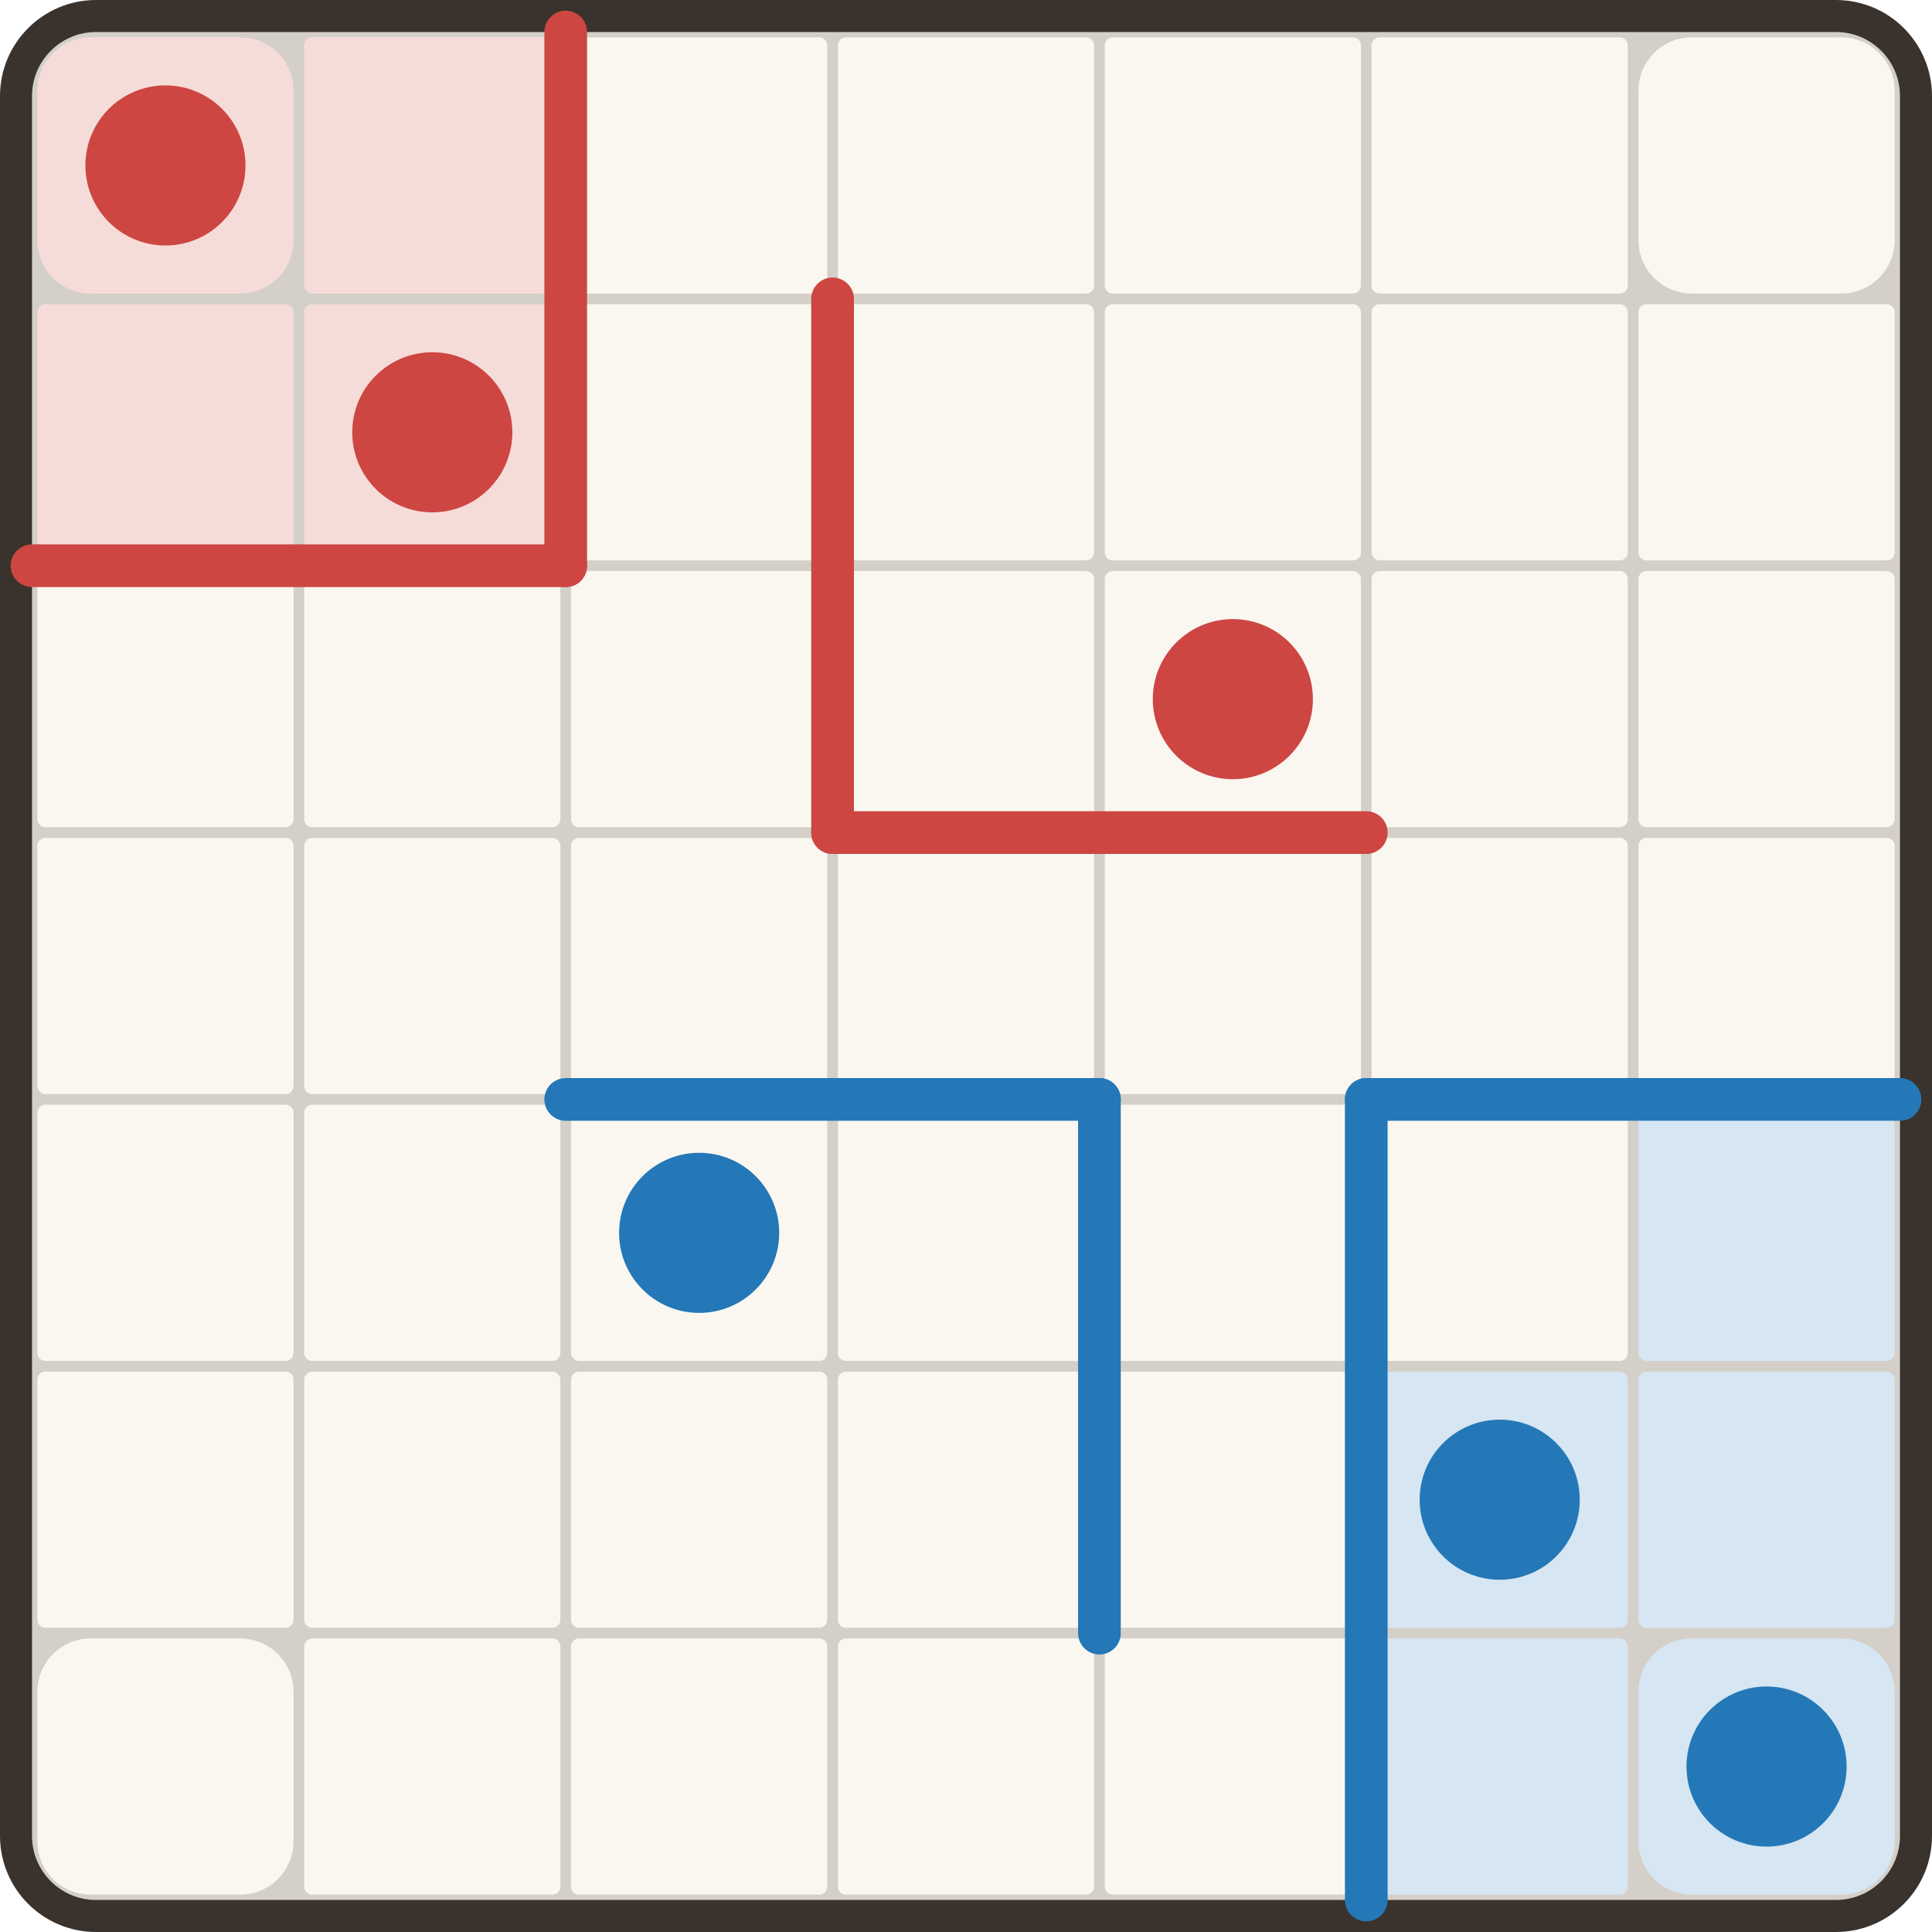
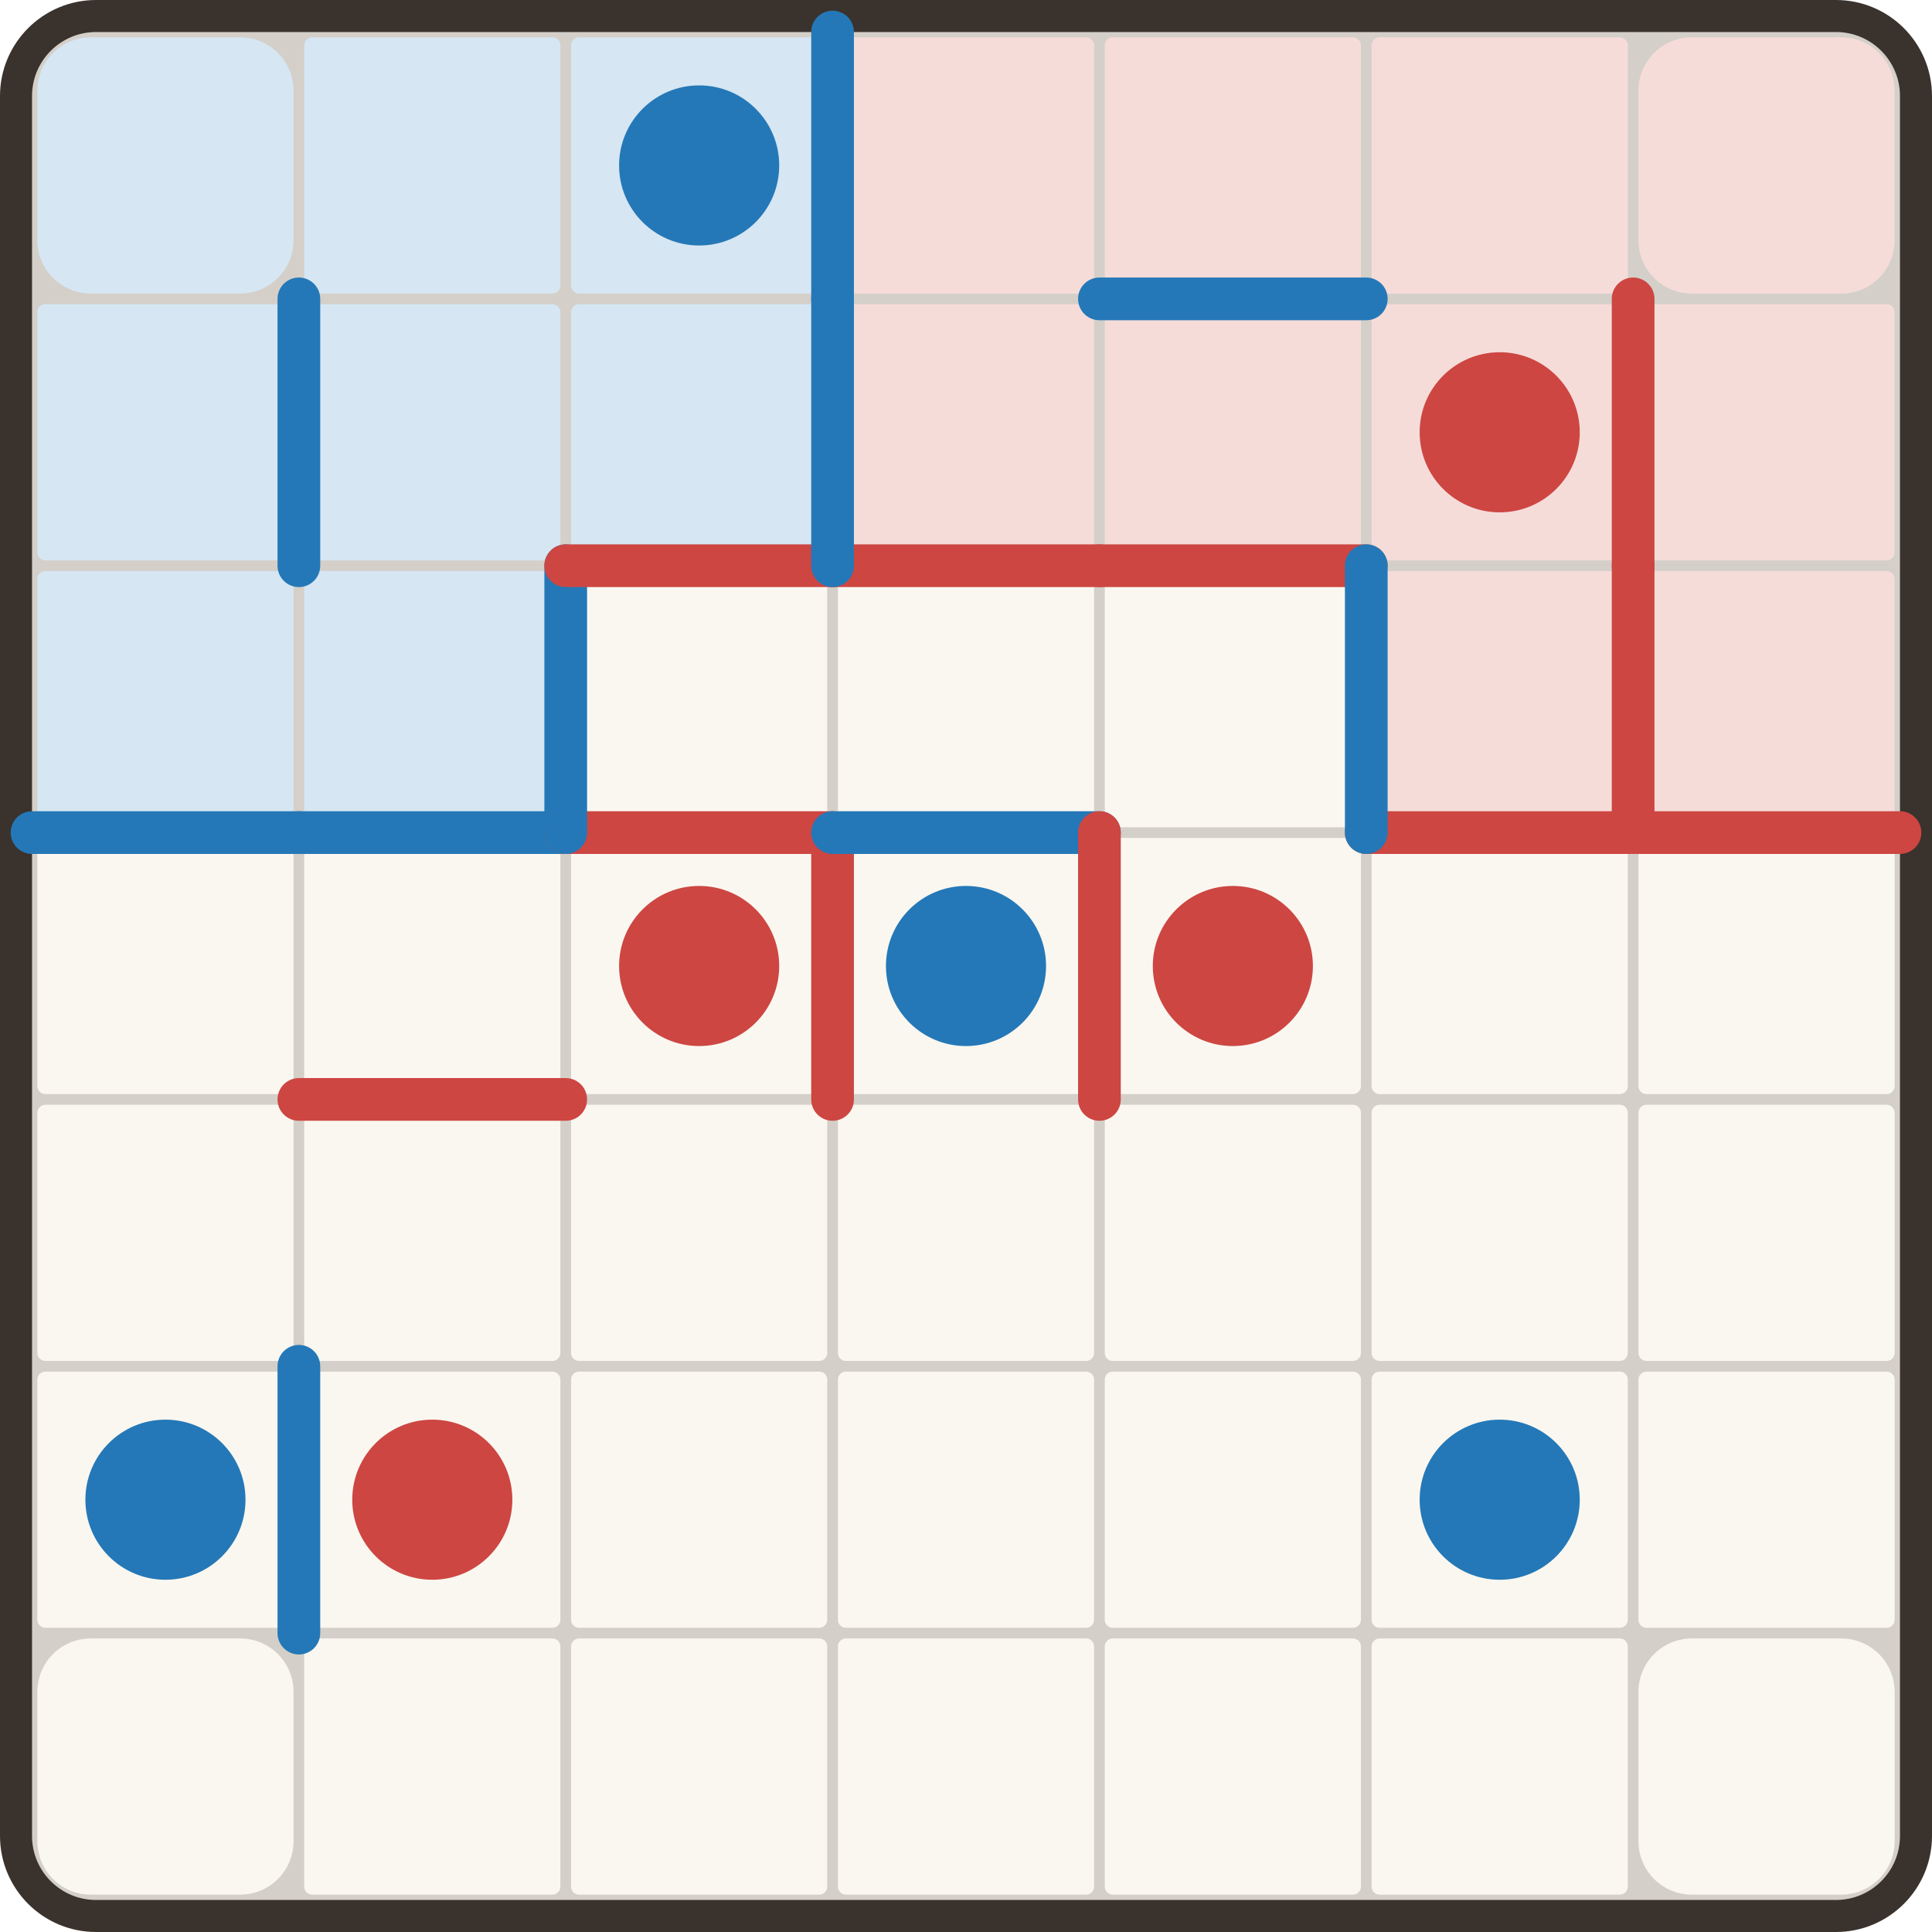
<svg xmlns="http://www.w3.org/2000/svg" viewBox="-12 -12 724 724">
-   <rect x="-12" y="-12" width="724" height="724" rx="36" fill="#3a322c" />
-   <rect x="0" y="0" width="700" height="700" rx="24" fill="#d4d0c9" />
-   <rect x="2" y="2" width="96" height="96" rx="20" fill="#f6dcd9" />
-   <rect x="102" y="2" width="96" height="96" rx="3" fill="#f6dcd9" />
-   <rect x="202" y="2" width="96" height="96" rx="3" fill="#faf7f0" />
-   <rect x="302" y="2" width="96" height="96" rx="3" fill="#faf7f0" />
-   <rect x="402" y="2" width="96" height="96" rx="3" fill="#faf7f0" />
-   <rect x="502" y="2" width="96" height="96" rx="3" fill="#faf7f0" />
-   <rect x="602" y="2" width="96" height="96" rx="20" fill="#faf7f0" />
-   <rect x="2" y="102" width="96" height="96" rx="3" fill="#f6dcd9" />
-   <rect x="102" y="102" width="96" height="96" rx="3" fill="#f6dcd9" />
-   <rect x="202" y="102" width="96" height="96" rx="3" fill="#faf7f0" />
-   <rect x="302" y="102" width="96" height="96" rx="3" fill="#faf7f0" />
-   <rect x="402" y="102" width="96" height="96" rx="3" fill="#faf7f0" />
-   <rect x="502" y="102" width="96" height="96" rx="3" fill="#faf7f0" />
-   <rect x="602" y="102" width="96" height="96" rx="3" fill="#faf7f0" />
-   <rect x="2" y="202" width="96" height="96" rx="3" fill="#faf7f0" />
-   <rect x="102" y="202" width="96" height="96" rx="3" fill="#faf7f0" />
-   <rect x="202" y="202" width="96" height="96" rx="3" fill="#faf7f0" />
-   <rect x="302" y="202" width="96" height="96" rx="3" fill="#faf7f0" />
-   <rect x="402" y="202" width="96" height="96" rx="3" fill="#faf7f0" />
-   <rect x="502" y="202" width="96" height="96" rx="3" fill="#faf7f0" />
-   <rect x="602" y="202" width="96" height="96" rx="3" fill="#faf7f0" />
-   <rect x="2" y="302" width="96" height="96" rx="3" fill="#faf7f0" />
-   <rect x="102" y="302" width="96" height="96" rx="3" fill="#faf7f0" />
-   <rect x="202" y="302" width="96" height="96" rx="3" fill="#faf7f0" />
-   <rect x="302" y="302" width="96" height="96" rx="3" fill="#faf7f0" />
-   <rect x="402" y="302" width="96" height="96" rx="3" fill="#faf7f0" />
-   <rect x="502" y="302" width="96" height="96" rx="3" fill="#faf7f0" />
-   <rect x="602" y="302" width="96" height="96" rx="3" fill="#faf7f0" />
-   <rect x="2" y="402" width="96" height="96" rx="3" fill="#faf7f0" />
-   <rect x="102" y="402" width="96" height="96" rx="3" fill="#faf7f0" />
-   <rect x="202" y="402" width="96" height="96" rx="3" fill="#faf7f0" />
-   <rect x="302" y="402" width="96" height="96" rx="3" fill="#faf7f0" />
-   <rect x="402" y="402" width="96" height="96" rx="3" fill="#faf7f0" />
-   <rect x="502" y="402" width="96" height="96" rx="3" fill="#faf7f0" />
-   <rect x="602" y="402" width="96" height="96" rx="3" fill="#d6e6f3" />
-   <rect x="2" y="502" width="96" height="96" rx="3" fill="#faf7f0" />
-   <rect x="102" y="502" width="96" height="96" rx="3" fill="#faf7f0" />
-   <rect x="202" y="502" width="96" height="96" rx="3" fill="#faf7f0" />
-   <rect x="302" y="502" width="96" height="96" rx="3" fill="#faf7f0" />
-   <rect x="402" y="502" width="96" height="96" rx="3" fill="#faf7f0" />
-   <rect x="502" y="502" width="96" height="96" rx="3" fill="#d6e6f3" />
-   <rect x="602" y="502" width="96" height="96" rx="3" fill="#d6e6f3" />
-   <rect x="2" y="602" width="96" height="96" rx="20" fill="#faf7f0" />
-   <rect x="102" y="602" width="96" height="96" rx="3" fill="#faf7f0" />
-   <rect x="202" y="602" width="96" height="96" rx="3" fill="#faf7f0" />
-   <rect x="302" y="602" width="96" height="96" rx="3" fill="#faf7f0" />
-   <rect x="402" y="602" width="96" height="96" rx="3" fill="#faf7f0" />
-   <rect x="502" y="602" width="96" height="96" rx="3" fill="#d6e6f3" />
-   <rect x="602" y="602" width="96" height="96" rx="20" fill="#d6e6f3" />
-   <line x1="200" y1="0" x2="200" y2="200" stroke="#cd4642" stroke-width="16" stroke-linecap="round" />
-   <line x1="0" y1="200" x2="200" y2="200" stroke="#cd4642" stroke-width="16" stroke-linecap="round" />
-   <line x1="300" y1="100" x2="300" y2="300" stroke="#cd4642" stroke-width="16" stroke-linecap="round" />
-   <line x1="300" y1="300" x2="500" y2="300" stroke="#cd4642" stroke-width="16" stroke-linecap="round" />
-   <line x1="500" y1="400" x2="500" y2="700" stroke="#2478b7" stroke-width="16" stroke-linecap="round" />
-   <line x1="500" y1="400" x2="700" y2="400" stroke="#2478b7" stroke-width="16" stroke-linecap="round" />
-   <line x1="200" y1="400" x2="400" y2="400" stroke="#2478b7" stroke-width="16" stroke-linecap="round" />
-   <line x1="400" y1="400" x2="400" y2="600" stroke="#2478b7" stroke-width="16" stroke-linecap="round" />
-   <circle cx="50" cy="50" r="30" fill="#cd4642" />
-   <circle cx="150" cy="150" r="30" fill="#cd4642" />
-   <circle cx="450" cy="250" r="30" fill="#cd4642" />
-   <circle cx="650" cy="650" r="30" fill="#2478b7" />
-   <circle cx="550" cy="550" r="30" fill="#2478b7" />
-   <circle cx="250" cy="450" r="30" fill="#2478b7" />
+   <g transform="translate(0 700) scale(1 -1)">
+     <rect x="-12" y="-12" width="724" height="724" rx="36" fill="#3a322c" />
+     <rect x="0" y="0" width="700" height="700" rx="24" fill="#d4d0c9" />
+     <rect x="2" y="2" width="96" height="96" rx="20" fill="#faf7f0" />
+     <rect x="102" y="2" width="96" height="96" rx="3" fill="#faf7f0" />
+     <rect x="202" y="2" width="96" height="96" rx="3" fill="#faf7f0" />
+     <rect x="302" y="2" width="96" height="96" rx="3" fill="#faf7f0" />
+     <rect x="402" y="2" width="96" height="96" rx="3" fill="#faf7f0" />
+     <rect x="502" y="2" width="96" height="96" rx="3" fill="#faf7f0" />
+     <rect x="602" y="2" width="96" height="96" rx="20" fill="#faf7f0" />
+     <rect x="2" y="102" width="96" height="96" rx="3" fill="#faf7f0" />
+     <rect x="102" y="102" width="96" height="96" rx="3" fill="#faf7f0" />
+     <rect x="202" y="102" width="96" height="96" rx="3" fill="#faf7f0" />
+     <rect x="302" y="102" width="96" height="96" rx="3" fill="#faf7f0" />
+     <rect x="402" y="102" width="96" height="96" rx="3" fill="#faf7f0" />
+     <rect x="502" y="102" width="96" height="96" rx="3" fill="#faf7f0" />
+     <rect x="602" y="102" width="96" height="96" rx="3" fill="#faf7f0" />
+     <rect x="2" y="202" width="96" height="96" rx="3" fill="#faf7f0" />
+     <rect x="102" y="202" width="96" height="96" rx="3" fill="#faf7f0" />
+     <rect x="202" y="202" width="96" height="96" rx="3" fill="#faf7f0" />
+     <rect x="302" y="202" width="96" height="96" rx="3" fill="#faf7f0" />
+     <rect x="402" y="202" width="96" height="96" rx="3" fill="#faf7f0" />
+     <rect x="502" y="202" width="96" height="96" rx="3" fill="#faf7f0" />
+     <rect x="602" y="202" width="96" height="96" rx="3" fill="#faf7f0" />
+     <rect x="2" y="302" width="96" height="96" rx="3" fill="#faf7f0" />
+     <rect x="102" y="302" width="96" height="96" rx="3" fill="#faf7f0" />
+     <rect x="202" y="302" width="96" height="96" rx="3" fill="#faf7f0" />
+     <rect x="302" y="302" width="96" height="96" rx="3" fill="#faf7f0" />
+     <rect x="402" y="302" width="96" height="96" rx="3" fill="#faf7f0" />
+     <rect x="502" y="302" width="96" height="96" rx="3" fill="#faf7f0" />
+     <rect x="602" y="302" width="96" height="96" rx="3" fill="#faf7f0" />
+     <rect x="2" y="402" width="96" height="96" rx="3" fill="#d6e6f3" />
+     <rect x="102" y="402" width="96" height="96" rx="3" fill="#d6e6f3" />
+     <rect x="202" y="402" width="96" height="96" rx="3" fill="#faf7f0" />
+     <rect x="302" y="402" width="96" height="96" rx="3" fill="#faf7f0" />
+     <rect x="402" y="402" width="96" height="96" rx="3" fill="#faf7f0" />
+     <rect x="502" y="402" width="96" height="96" rx="3" fill="#f6dcd9" />
+     <rect x="602" y="402" width="96" height="96" rx="3" fill="#f6dcd9" />
+     <rect x="2" y="502" width="96" height="96" rx="3" fill="#d6e6f3" />
+     <rect x="102" y="502" width="96" height="96" rx="3" fill="#d6e6f3" />
+     <rect x="202" y="502" width="96" height="96" rx="3" fill="#d6e6f3" />
+     <rect x="302" y="502" width="96" height="96" rx="3" fill="#f6dcd9" />
+     <rect x="402" y="502" width="96" height="96" rx="3" fill="#f6dcd9" />
+     <rect x="502" y="502" width="96" height="96" rx="3" fill="#f6dcd9" />
+     <rect x="602" y="502" width="96" height="96" rx="3" fill="#f6dcd9" />
+     <rect x="2" y="602" width="96" height="96" rx="20" fill="#d6e6f3" />
+     <rect x="102" y="602" width="96" height="96" rx="3" fill="#d6e6f3" />
+     <rect x="202" y="602" width="96" height="96" rx="3" fill="#d6e6f3" />
+     <rect x="302" y="602" width="96" height="96" rx="3" fill="#f6dcd9" />
+     <rect x="402" y="602" width="96" height="96" rx="3" fill="#f6dcd9" />
+     <rect x="502" y="602" width="96" height="96" rx="3" fill="#f6dcd9" />
+     <rect x="602" y="602" width="96" height="96" rx="20" fill="#f6dcd9" />
+     <line x1="100" y1="100" x2="100" y2="200" stroke="#2478b7" stroke-width="16" stroke-linecap="round" />
+     <line x1="100" y1="300" x2="200" y2="300" stroke="#cd4642" stroke-width="16" stroke-linecap="round" />
+     <line x1="0" y1="400" x2="100" y2="400" stroke="#2478b7" stroke-width="16" stroke-linecap="round" />
+     <line x1="100" y1="400" x2="200" y2="400" stroke="#2478b7" stroke-width="16" stroke-linecap="round" />
+     <line x1="200" y1="400" x2="300" y2="400" stroke="#cd4642" stroke-width="16" stroke-linecap="round" />
+     <line x1="300" y1="300" x2="300" y2="400" stroke="#cd4642" stroke-width="16" stroke-linecap="round" />
+     <line x1="300" y1="400" x2="400" y2="400" stroke="#2478b7" stroke-width="16" stroke-linecap="round" />
+     <line x1="400" y1="300" x2="400" y2="400" stroke="#cd4642" stroke-width="16" stroke-linecap="round" />
+     <line x1="500" y1="400" x2="600" y2="400" stroke="#cd4642" stroke-width="16" stroke-linecap="round" />
+     <line x1="600" y1="400" x2="700" y2="400" stroke="#cd4642" stroke-width="16" stroke-linecap="round" />
+     <line x1="200" y1="400" x2="200" y2="500" stroke="#2478b7" stroke-width="16" stroke-linecap="round" />
+     <line x1="200" y1="500" x2="300" y2="500" stroke="#cd4642" stroke-width="16" stroke-linecap="round" />
+     <line x1="300" y1="500" x2="400" y2="500" stroke="#cd4642" stroke-width="16" stroke-linecap="round" />
+     <line x1="400" y1="500" x2="500" y2="500" stroke="#cd4642" stroke-width="16" stroke-linecap="round" />
+     <line x1="500" y1="400" x2="500" y2="500" stroke="#2478b7" stroke-width="16" stroke-linecap="round" />
+     <line x1="600" y1="400" x2="600" y2="500" stroke="#cd4642" stroke-width="16" stroke-linecap="round" />
+     <line x1="100" y1="500" x2="100" y2="600" stroke="#2478b7" stroke-width="16" stroke-linecap="round" />
+     <line x1="300" y1="500" x2="300" y2="600" stroke="#2478b7" stroke-width="16" stroke-linecap="round" />
+     <line x1="400" y1="600" x2="500" y2="600" stroke="#2478b7" stroke-width="16" stroke-linecap="round" />
+     <line x1="600" y1="500" x2="600" y2="600" stroke="#cd4642" stroke-width="16" stroke-linecap="round" />
+     <line x1="300" y1="600" x2="300" y2="700" stroke="#2478b7" stroke-width="16" stroke-linecap="round" />
+     <circle cx="50" cy="150" r="30" fill="#2478b7" />
+     <circle cx="150" cy="150" r="30" fill="#cd4642" />
+     <circle cx="550" cy="150" r="30" fill="#2478b7" />
+     <circle cx="250" cy="350" r="30" fill="#cd4642" />
+     <circle cx="350" cy="350" r="30" fill="#2478b7" />
+     <circle cx="450" cy="350" r="30" fill="#cd4642" />
+     <circle cx="550" cy="550" r="30" fill="#cd4642" />
+     <circle cx="250" cy="650" r="30" fill="#2478b7" />
+   </g>
</svg>
